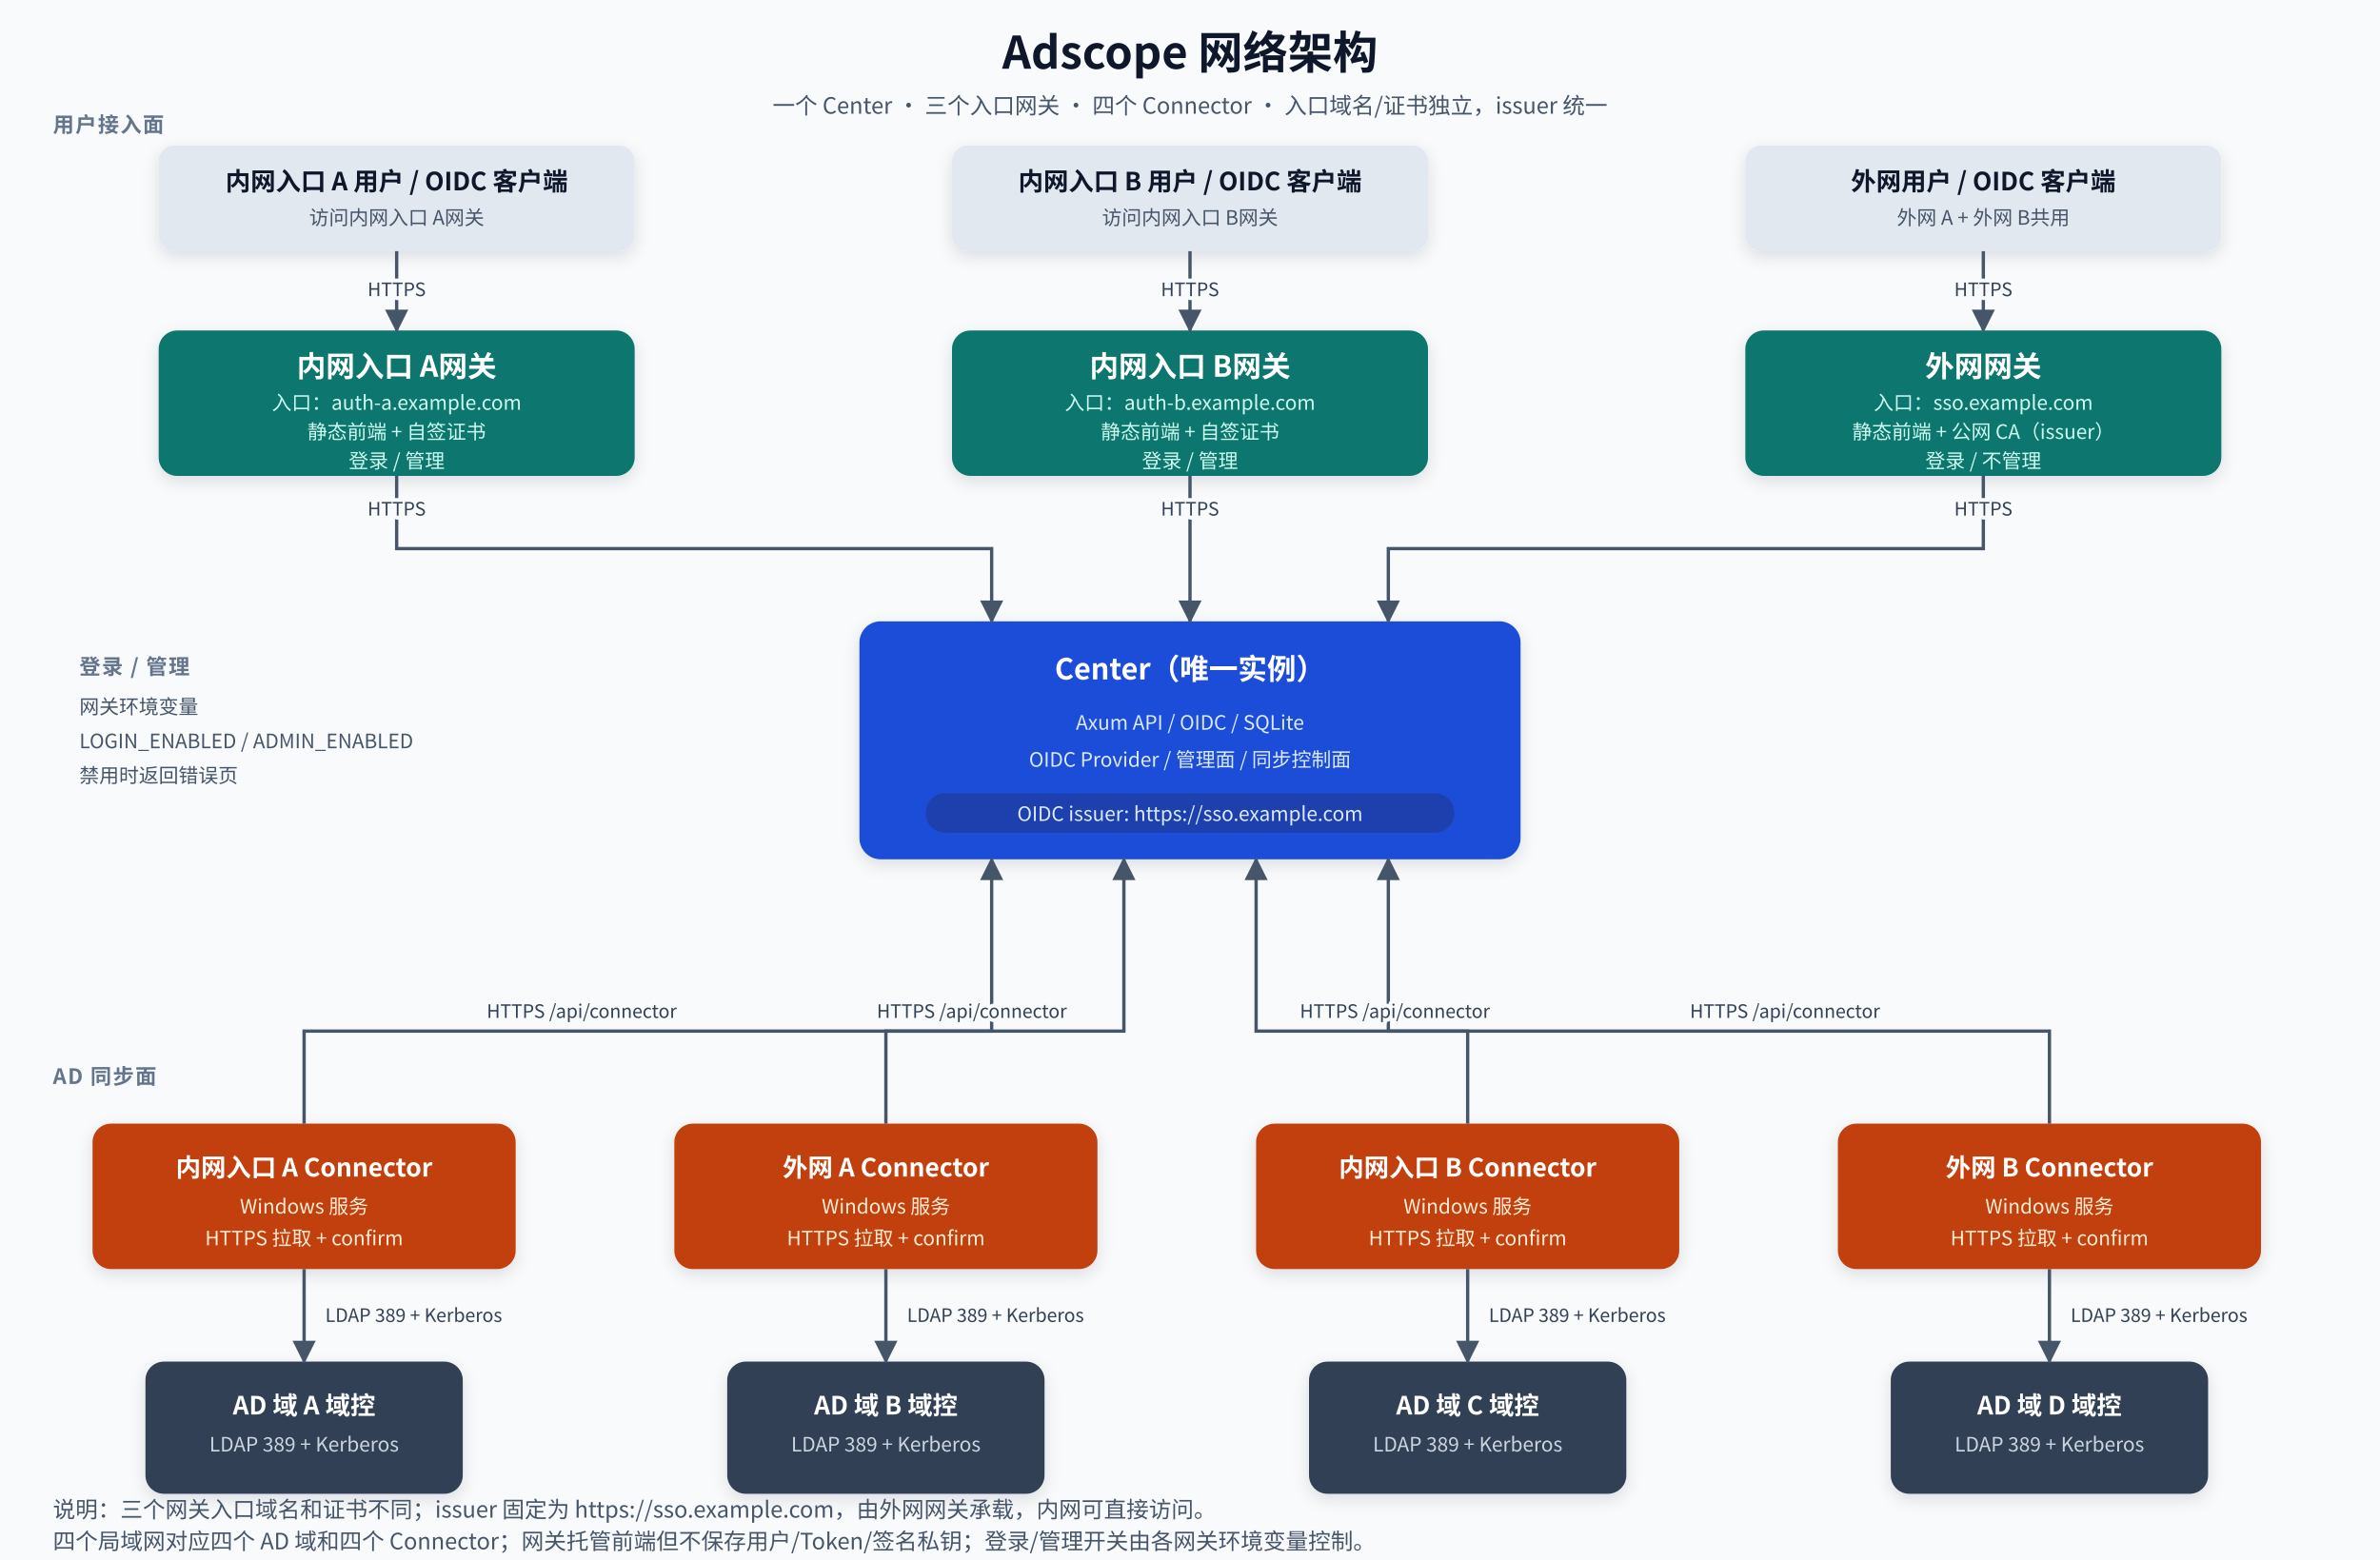
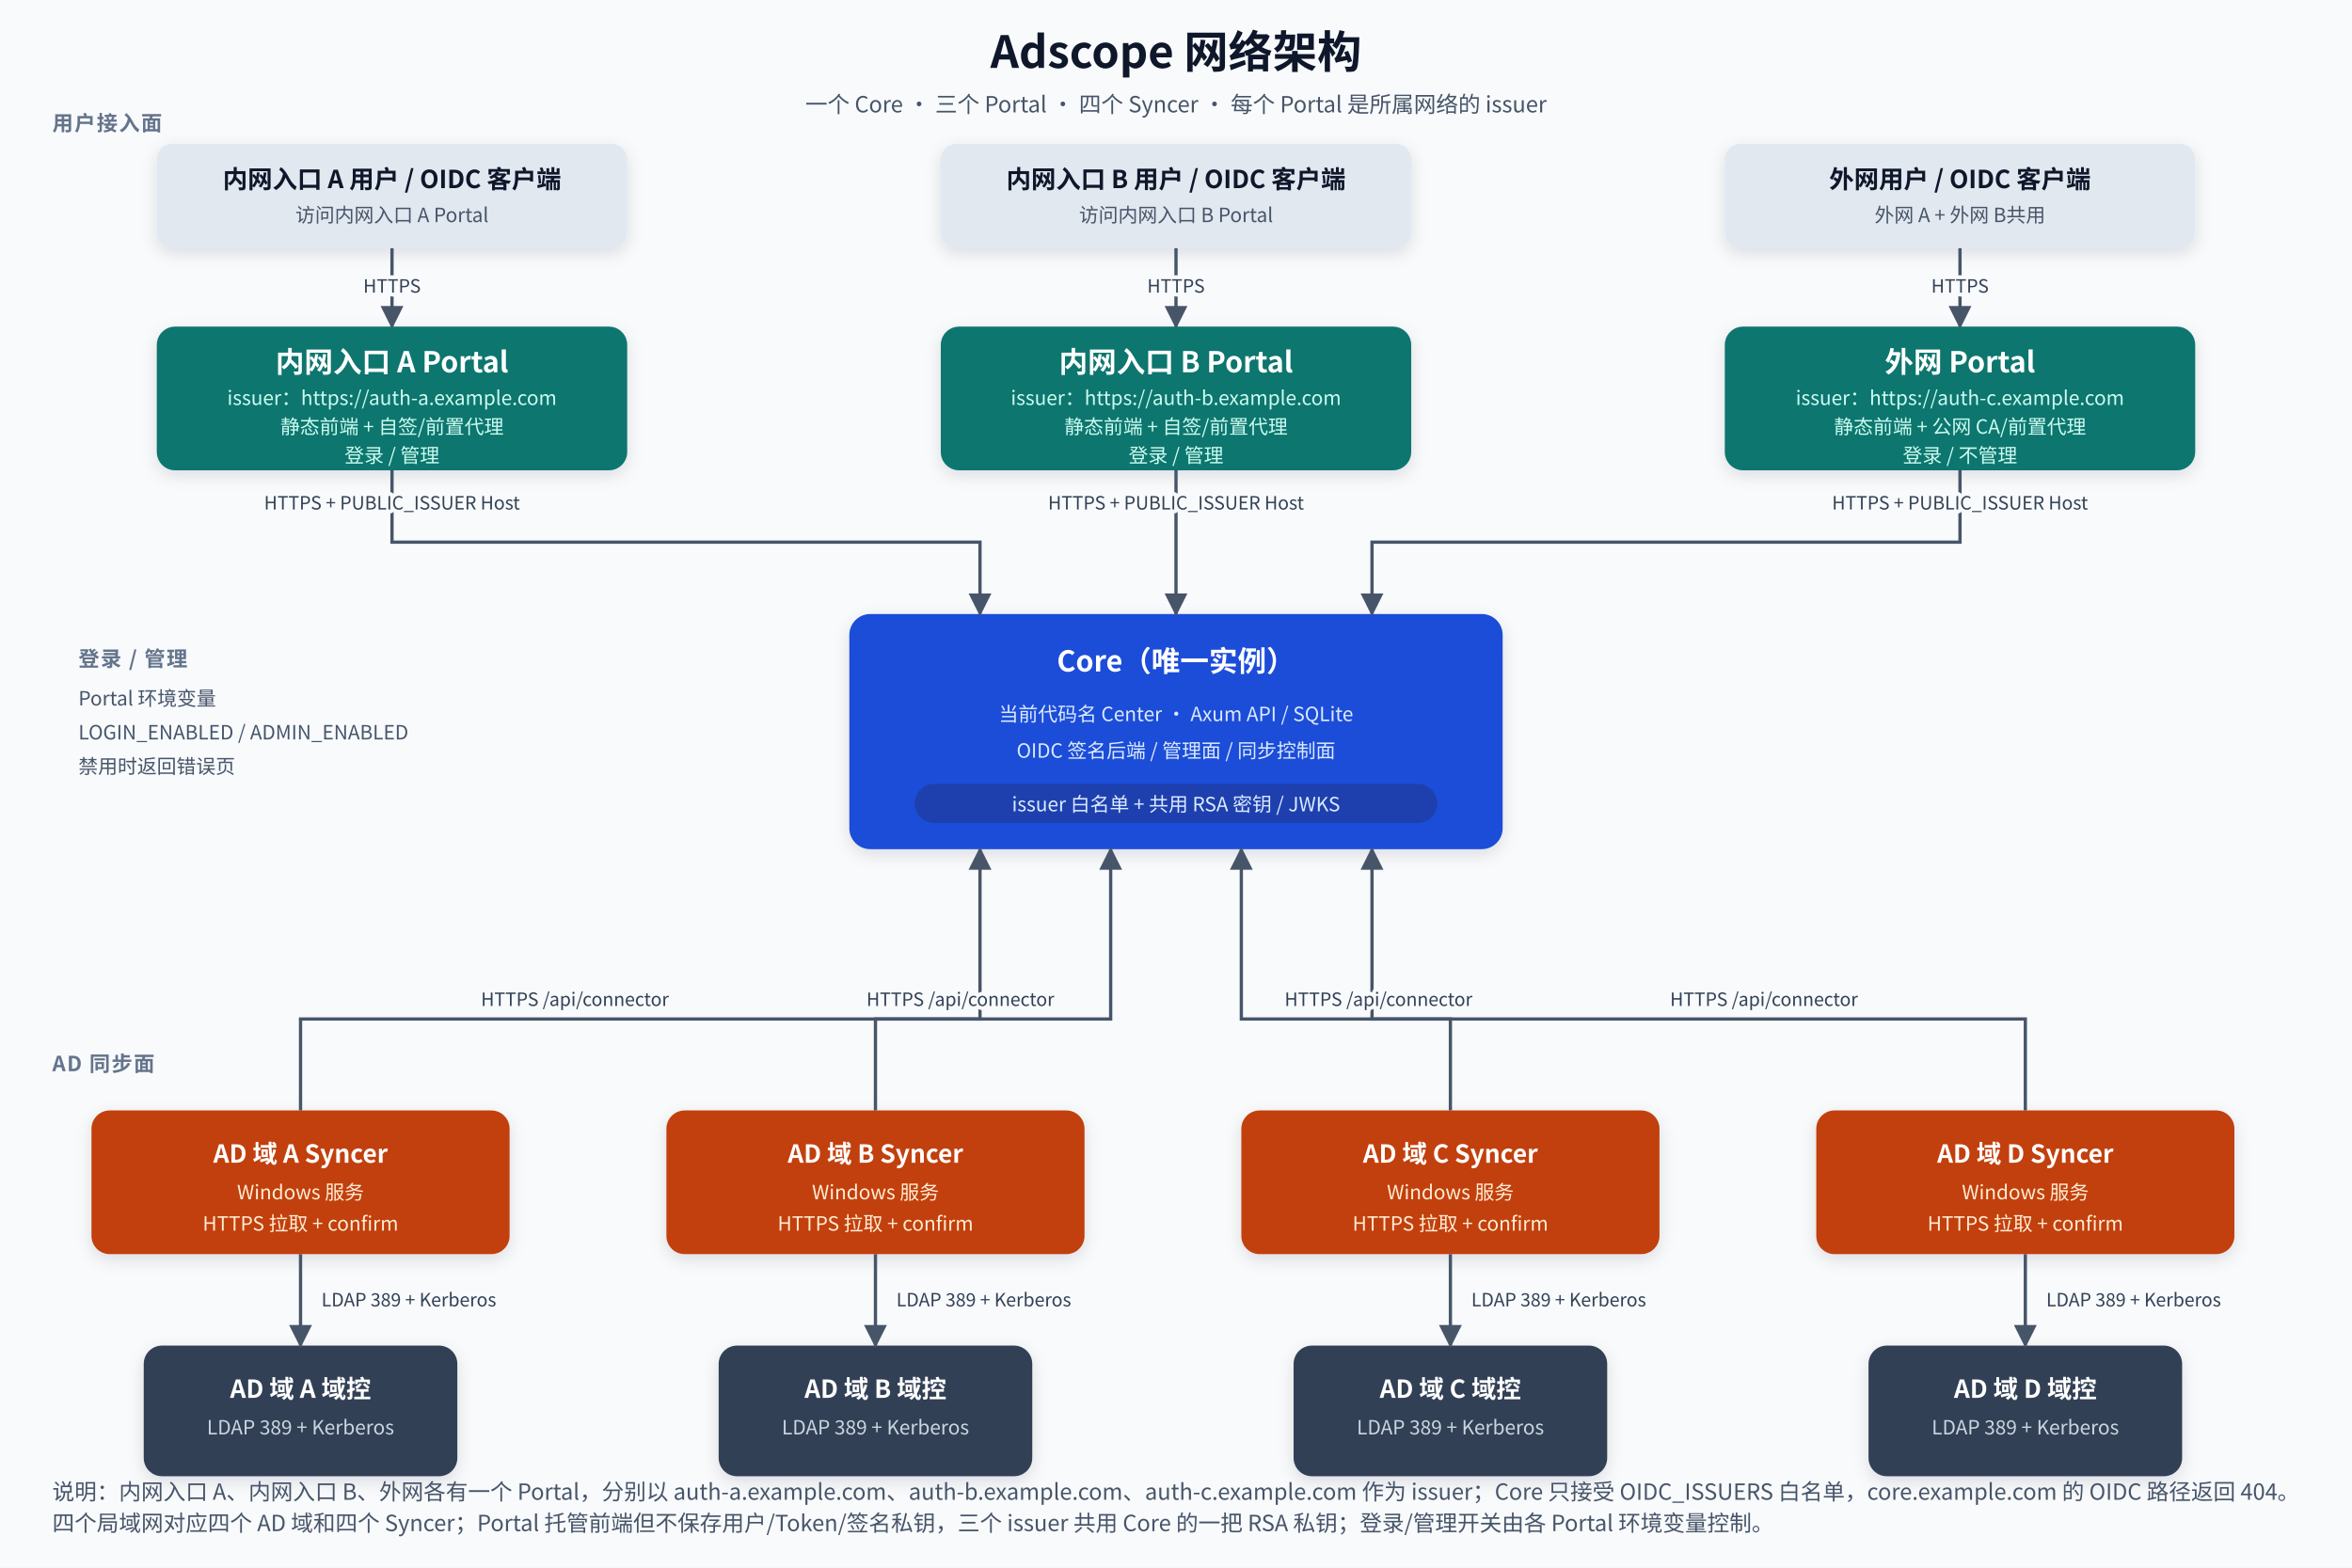
- <svg xmlns="http://www.w3.org/2000/svg" width="1800" height="1180" viewBox="0 0 1800 1180" role="img" aria-labelledby="title desc">
+ <svg xmlns="http://www.w3.org/2000/svg" width="1800" height="1200" viewBox="0 0 1800 1200" role="img" aria-labelledby="title desc">
  <defs>
    <marker id="arrow" viewBox="0 0 10 10" refX="9" refY="5" markerWidth="7" markerHeight="7" orient="auto-start-reverse">
      <path d="M0,0 L10,5 L0,10 z" fill="#475569" />
    </marker>
    <filter id="shadow" x="-20%" y="-20%" width="140%" height="140%">
      <feDropShadow dx="0" dy="4" stdDeviation="6" flood-color="#0f172a" flood-opacity="0.12" />
    </filter>
    <style>
      .title { font-family: "Microsoft YaHei", "PingFang SC", "Noto Sans CJK SC", sans-serif; font-size: 34px; font-weight: 700; fill: #0f172a; }
      .subtitle { font-family: "Microsoft YaHei", "PingFang SC", "Noto Sans CJK SC", sans-serif; font-size: 17px; fill: #475569; }
      .section { font-family: "Microsoft YaHei", "PingFang SC", "Noto Sans CJK SC", sans-serif; font-size: 16px; font-weight: 700; fill: #64748b; letter-spacing: 1px; }
      .box-title { font-family: "Microsoft YaHei", "PingFang SC", "Noto Sans CJK SC", sans-serif; font-size: 22px; font-weight: 700; }
      .box-title-small { font-family: "Microsoft YaHei", "PingFang SC", "Noto Sans CJK SC", sans-serif; font-size: 19px; font-weight: 700; }
      .box-sub { font-family: "Microsoft YaHei", "PingFang SC", "Noto Sans CJK SC", sans-serif; font-size: 15px; }
      .link { font-family: "Microsoft YaHei", "PingFang SC", "Noto Sans CJK SC", sans-serif; font-size: 14px; fill: #334155; paint-order: stroke; stroke: #f8fafc; stroke-width: 6px; stroke-linejoin: round; }
      .line { fill: none; stroke: #475569; stroke-width: 2.5; }
      .line-dashed { fill: none; stroke: #6d28d9; stroke-width: 2.5; stroke-dasharray: 7 6; }
    </style>
  </defs>
-   <rect width="1800" height="1180" fill="#f8fafc" />
+   <rect width="1800" height="1200" fill="#f8fafc" />
  <text x="900" y="52" text-anchor="middle" class="title">Adscope 网络架构</text>
-   <text x="900" y="86" text-anchor="middle" class="subtitle">一个 Center · 三个入口网关 · 四个 Connector · 入口域名/证书独立，issuer 统一</text>
+   <text x="900" y="86" text-anchor="middle" class="subtitle">一个 Core · 三个 Portal · 四个 Syncer · 每个 Portal 是所属网络的 issuer</text>
  <text x="40" y="100" class="section">用户接入面</text>
  <text x="40" y="820" class="section">AD 同步面</text>
  <rect x="120" y="110" width="360" height="80" rx="12" fill="#e2e8f0" filter="url(#shadow)" />
  <text x="300" y="144" text-anchor="middle" class="box-title-small" fill="#0f172a">内网入口 A 用户 / OIDC 客户端</text>
-   <text x="300" y="170" text-anchor="middle" class="box-sub" fill="#475569">访问内网入口 A网关</text>
+   <text x="300" y="170" text-anchor="middle" class="box-sub" fill="#475569">访问内网入口 A Portal</text>
  <rect x="720" y="110" width="360" height="80" rx="12" fill="#e2e8f0" filter="url(#shadow)" />
  <text x="900" y="144" text-anchor="middle" class="box-title-small" fill="#0f172a">内网入口 B 用户 / OIDC 客户端</text>
-   <text x="900" y="170" text-anchor="middle" class="box-sub" fill="#475569">访问内网入口 B网关</text>
+   <text x="900" y="170" text-anchor="middle" class="box-sub" fill="#475569">访问内网入口 B Portal</text>
  <rect x="1320" y="110" width="360" height="80" rx="12" fill="#e2e8f0" filter="url(#shadow)" />
  <text x="1500" y="144" text-anchor="middle" class="box-title-small" fill="#0f172a">外网用户 / OIDC 客户端</text>
  <text x="1500" y="170" text-anchor="middle" class="box-sub" fill="#475569">外网 A + 外网 B共用</text>
  <rect x="120" y="250" width="360" height="110" rx="14" fill="#0f766e" filter="url(#shadow)" />
-   <text x="300" y="285" text-anchor="middle" class="box-title" fill="#ffffff">内网入口 A网关</text>
-   <text x="300" y="310" text-anchor="middle" class="box-sub" fill="#ccfbf1">入口：auth-a.example.com</text>
-   <text x="300" y="332" text-anchor="middle" class="box-sub" fill="#ccfbf1">静态前端 + 自签证书</text>
+   <text x="300" y="285" text-anchor="middle" class="box-title" fill="#ffffff">内网入口 A Portal</text>
+   <text x="300" y="310" text-anchor="middle" class="box-sub" fill="#ccfbf1">issuer：https://auth-a.example.com</text>
+   <text x="300" y="332" text-anchor="middle" class="box-sub" fill="#ccfbf1">静态前端 + 自签/前置代理</text>
  <text x="300" y="354" text-anchor="middle" class="box-sub" fill="#ccfbf1">登录 / 管理</text>
  <rect x="720" y="250" width="360" height="110" rx="14" fill="#0f766e" filter="url(#shadow)" />
-   <text x="900" y="285" text-anchor="middle" class="box-title" fill="#ffffff">内网入口 B网关</text>
-   <text x="900" y="310" text-anchor="middle" class="box-sub" fill="#ccfbf1">入口：auth-b.example.com</text>
-   <text x="900" y="332" text-anchor="middle" class="box-sub" fill="#ccfbf1">静态前端 + 自签证书</text>
+   <text x="900" y="285" text-anchor="middle" class="box-title" fill="#ffffff">内网入口 B Portal</text>
+   <text x="900" y="310" text-anchor="middle" class="box-sub" fill="#ccfbf1">issuer：https://auth-b.example.com</text>
+   <text x="900" y="332" text-anchor="middle" class="box-sub" fill="#ccfbf1">静态前端 + 自签/前置代理</text>
  <text x="900" y="354" text-anchor="middle" class="box-sub" fill="#ccfbf1">登录 / 管理</text>
  <rect x="1320" y="250" width="360" height="110" rx="14" fill="#0f766e" filter="url(#shadow)" />
-   <text x="1500" y="285" text-anchor="middle" class="box-title" fill="#ffffff">外网网关</text>
-   <text x="1500" y="310" text-anchor="middle" class="box-sub" fill="#ccfbf1">入口：sso.example.com</text>
-   <text x="1500" y="332" text-anchor="middle" class="box-sub" fill="#ccfbf1">静态前端 + 公网 CA（issuer）</text>
+   <text x="1500" y="285" text-anchor="middle" class="box-title" fill="#ffffff">外网 Portal</text>
+   <text x="1500" y="310" text-anchor="middle" class="box-sub" fill="#ccfbf1">issuer：https://auth-c.example.com</text>
+   <text x="1500" y="332" text-anchor="middle" class="box-sub" fill="#ccfbf1">静态前端 + 公网 CA/前置代理</text>
  <text x="1500" y="354" text-anchor="middle" class="box-sub" fill="#ccfbf1">登录 / 不管理</text>
  <rect x="650" y="470" width="500" height="180" rx="16" fill="#1d4ed8" filter="url(#shadow)" />
-   <text x="900" y="514" text-anchor="middle" class="box-title" fill="#ffffff">Center（唯一实例）</text>
-   <text x="900" y="552" text-anchor="middle" class="box-sub" fill="#dbeafe">Axum API / OIDC / SQLite</text>
-   <text x="900" y="580" text-anchor="middle" class="box-sub" fill="#dbeafe">OIDC Provider / 管理面 / 同步控制面</text>
+   <text x="900" y="514" text-anchor="middle" class="box-title" fill="#ffffff">Core（唯一实例）</text>
+   <text x="900" y="552" text-anchor="middle" class="box-sub" fill="#dbeafe">当前代码名 Center · Axum API / SQLite</text>
+   <text x="900" y="580" text-anchor="middle" class="box-sub" fill="#dbeafe">OIDC 签名后端 / 管理面 / 同步控制面</text>
  <rect x="700" y="600" width="400" height="30" rx="15" fill="#1e40af" />
-   <text x="900" y="621" text-anchor="middle" class="box-sub" fill="#dbeafe">OIDC issuer: https://sso.example.com</text>
+   <text x="900" y="621" text-anchor="middle" class="box-sub" fill="#dbeafe">issuer 白名单 + 共用 RSA 密钥 / JWKS</text>
  <path d="M300 190 V250" class="line" marker-end="url(#arrow)" />
  <path d="M900 190 V250" class="line" marker-end="url(#arrow)" />
  <path d="M1500 190 V250" class="line" marker-end="url(#arrow)" />
  <text x="300" y="224" text-anchor="middle" class="link">HTTPS</text>
  <text x="900" y="224" text-anchor="middle" class="link">HTTPS</text>
  <text x="1500" y="224" text-anchor="middle" class="link">HTTPS</text>
  <path d="M300 360 V415 H750 V470" class="line" marker-end="url(#arrow)" />
  <path d="M900 360 V470" class="line" marker-end="url(#arrow)" />
  <path d="M1500 360 V415 H1050 V470" class="line" marker-end="url(#arrow)" />
-   <text x="300" y="390" text-anchor="middle" class="link">HTTPS</text>
-   <text x="900" y="390" text-anchor="middle" class="link">HTTPS</text>
-   <text x="1500" y="390" text-anchor="middle" class="link">HTTPS</text>
+   <text x="300" y="390" text-anchor="middle" class="link">HTTPS + PUBLIC_ISSUER Host</text>
+   <text x="900" y="390" text-anchor="middle" class="link">HTTPS + PUBLIC_ISSUER Host</text>
+   <text x="1500" y="390" text-anchor="middle" class="link">HTTPS + PUBLIC_ISSUER Host</text>
  <text x="60" y="510" class="section">登录 / 管理</text>
-   <text x="60" y="540" class="box-sub" fill="#475569">网关环境变量</text>
+   <text x="60" y="540" class="box-sub" fill="#475569">Portal 环境变量</text>
  <text x="60" y="566" class="box-sub" fill="#475569">LOGIN_ENABLED / ADMIN_ENABLED</text>
  <text x="60" y="592" class="box-sub" fill="#475569">禁用时返回错误页</text>
  <rect x="70" y="850" width="320" height="110" rx="14" fill="#c2410c" filter="url(#shadow)" />
-   <text x="230" y="890" text-anchor="middle" class="box-title-small" fill="#ffffff">内网入口 A Connector</text>
+   <text x="230" y="890" text-anchor="middle" class="box-title-small" fill="#ffffff">AD 域 A Syncer</text>
  <text x="230" y="918" text-anchor="middle" class="box-sub" fill="#ffedd5">Windows 服务</text>
  <text x="230" y="942" text-anchor="middle" class="box-sub" fill="#ffedd5">HTTPS 拉取 + confirm</text>
  <rect x="510" y="850" width="320" height="110" rx="14" fill="#c2410c" filter="url(#shadow)" />
-   <text x="670" y="890" text-anchor="middle" class="box-title-small" fill="#ffffff">外网 A Connector</text>
+   <text x="670" y="890" text-anchor="middle" class="box-title-small" fill="#ffffff">AD 域 B Syncer</text>
  <text x="670" y="918" text-anchor="middle" class="box-sub" fill="#ffedd5">Windows 服务</text>
  <text x="670" y="942" text-anchor="middle" class="box-sub" fill="#ffedd5">HTTPS 拉取 + confirm</text>
  <rect x="950" y="850" width="320" height="110" rx="14" fill="#c2410c" filter="url(#shadow)" />
-   <text x="1110" y="890" text-anchor="middle" class="box-title-small" fill="#ffffff">内网入口 B Connector</text>
+   <text x="1110" y="890" text-anchor="middle" class="box-title-small" fill="#ffffff">AD 域 C Syncer</text>
  <text x="1110" y="918" text-anchor="middle" class="box-sub" fill="#ffedd5">Windows 服务</text>
  <text x="1110" y="942" text-anchor="middle" class="box-sub" fill="#ffedd5">HTTPS 拉取 + confirm</text>
  <rect x="1390" y="850" width="320" height="110" rx="14" fill="#c2410c" filter="url(#shadow)" />
-   <text x="1550" y="890" text-anchor="middle" class="box-title-small" fill="#ffffff">外网 B Connector</text>
+   <text x="1550" y="890" text-anchor="middle" class="box-title-small" fill="#ffffff">AD 域 D Syncer</text>
  <text x="1550" y="918" text-anchor="middle" class="box-sub" fill="#ffedd5">Windows 服务</text>
  <text x="1550" y="942" text-anchor="middle" class="box-sub" fill="#ffedd5">HTTPS 拉取 + confirm</text>
  <path d="M230 850 V780 H750 V650" class="line" marker-end="url(#arrow)" />
  <path d="M670 850 V780 H850 V650" class="line" marker-end="url(#arrow)" />
  <path d="M1110 850 V780 H950 V650" class="line" marker-end="url(#arrow)" />
  <path d="M1550 850 V780 H1050 V650" class="line" marker-end="url(#arrow)" />
  <text x="440" y="770" text-anchor="middle" class="link">HTTPS /api/connector</text>
  <text x="735" y="770" text-anchor="middle" class="link">HTTPS /api/connector</text>
  <text x="1055" y="770" text-anchor="middle" class="link">HTTPS /api/connector</text>
  <text x="1350" y="770" text-anchor="middle" class="link">HTTPS /api/connector</text>
  <rect x="110" y="1030" width="240" height="100" rx="14" fill="#334155" filter="url(#shadow)" />
  <text x="230" y="1070" text-anchor="middle" class="box-title-small" fill="#ffffff">AD 域 A 域控</text>
  <text x="230" y="1098" text-anchor="middle" class="box-sub" fill="#cbd5e1">LDAP 389 + Kerberos</text>
  <rect x="550" y="1030" width="240" height="100" rx="14" fill="#334155" filter="url(#shadow)" />
  <text x="670" y="1070" text-anchor="middle" class="box-title-small" fill="#ffffff">AD 域 B 域控</text>
  <text x="670" y="1098" text-anchor="middle" class="box-sub" fill="#cbd5e1">LDAP 389 + Kerberos</text>
  <rect x="990" y="1030" width="240" height="100" rx="14" fill="#334155" filter="url(#shadow)" />
  <text x="1110" y="1070" text-anchor="middle" class="box-title-small" fill="#ffffff">AD 域 C 域控</text>
  <text x="1110" y="1098" text-anchor="middle" class="box-sub" fill="#cbd5e1">LDAP 389 + Kerberos</text>
  <rect x="1430" y="1030" width="240" height="100" rx="14" fill="#334155" filter="url(#shadow)" />
  <text x="1550" y="1070" text-anchor="middle" class="box-title-small" fill="#ffffff">AD 域 D 域控</text>
  <text x="1550" y="1098" text-anchor="middle" class="box-sub" fill="#cbd5e1">LDAP 389 + Kerberos</text>
  <path d="M230 960 V1030" class="line" marker-end="url(#arrow)" />
  <path d="M670 960 V1030" class="line" marker-end="url(#arrow)" />
  <path d="M1110 960 V1030" class="line" marker-end="url(#arrow)" />
  <path d="M1550 960 V1030" class="line" marker-end="url(#arrow)" />
  <text x="246" y="1000" text-anchor="start" class="link">LDAP 389 + Kerberos</text>
  <text x="686" y="1000" text-anchor="start" class="link">LDAP 389 + Kerberos</text>
  <text x="1126" y="1000" text-anchor="start" class="link">LDAP 389 + Kerberos</text>
  <text x="1566" y="1000" text-anchor="start" class="link">LDAP 389 + Kerberos</text>
-   <text x="40" y="1148" class="subtitle">说明：三个网关入口域名和证书不同；issuer 固定为 https://sso.example.com，由外网网关承载，内网可直接访问。</text>
-   <text x="40" y="1172" class="subtitle">四个局域网对应四个 AD 域和四个 Connector；网关托管前端但不保存用户/Token/签名私钥；登录/管理开关由各网关环境变量控制。</text>
+   <text x="40" y="1148" class="subtitle">说明：内网入口 A、内网入口 B、外网各有一个 Portal，分别以 auth-a.example.com、auth-b.example.com、auth-c.example.com 作为 issuer；Core 只接受 OIDC_ISSUERS 白名单，core.example.com 的 OIDC 路径返回 404。</text>
+   <text x="40" y="1172" class="subtitle">四个局域网对应四个 AD 域和四个 Syncer；Portal 托管前端但不保存用户/Token/签名私钥，三个 issuer 共用 Core 的一把 RSA 私钥；登录/管理开关由各 Portal 环境变量控制。</text>
</svg>
